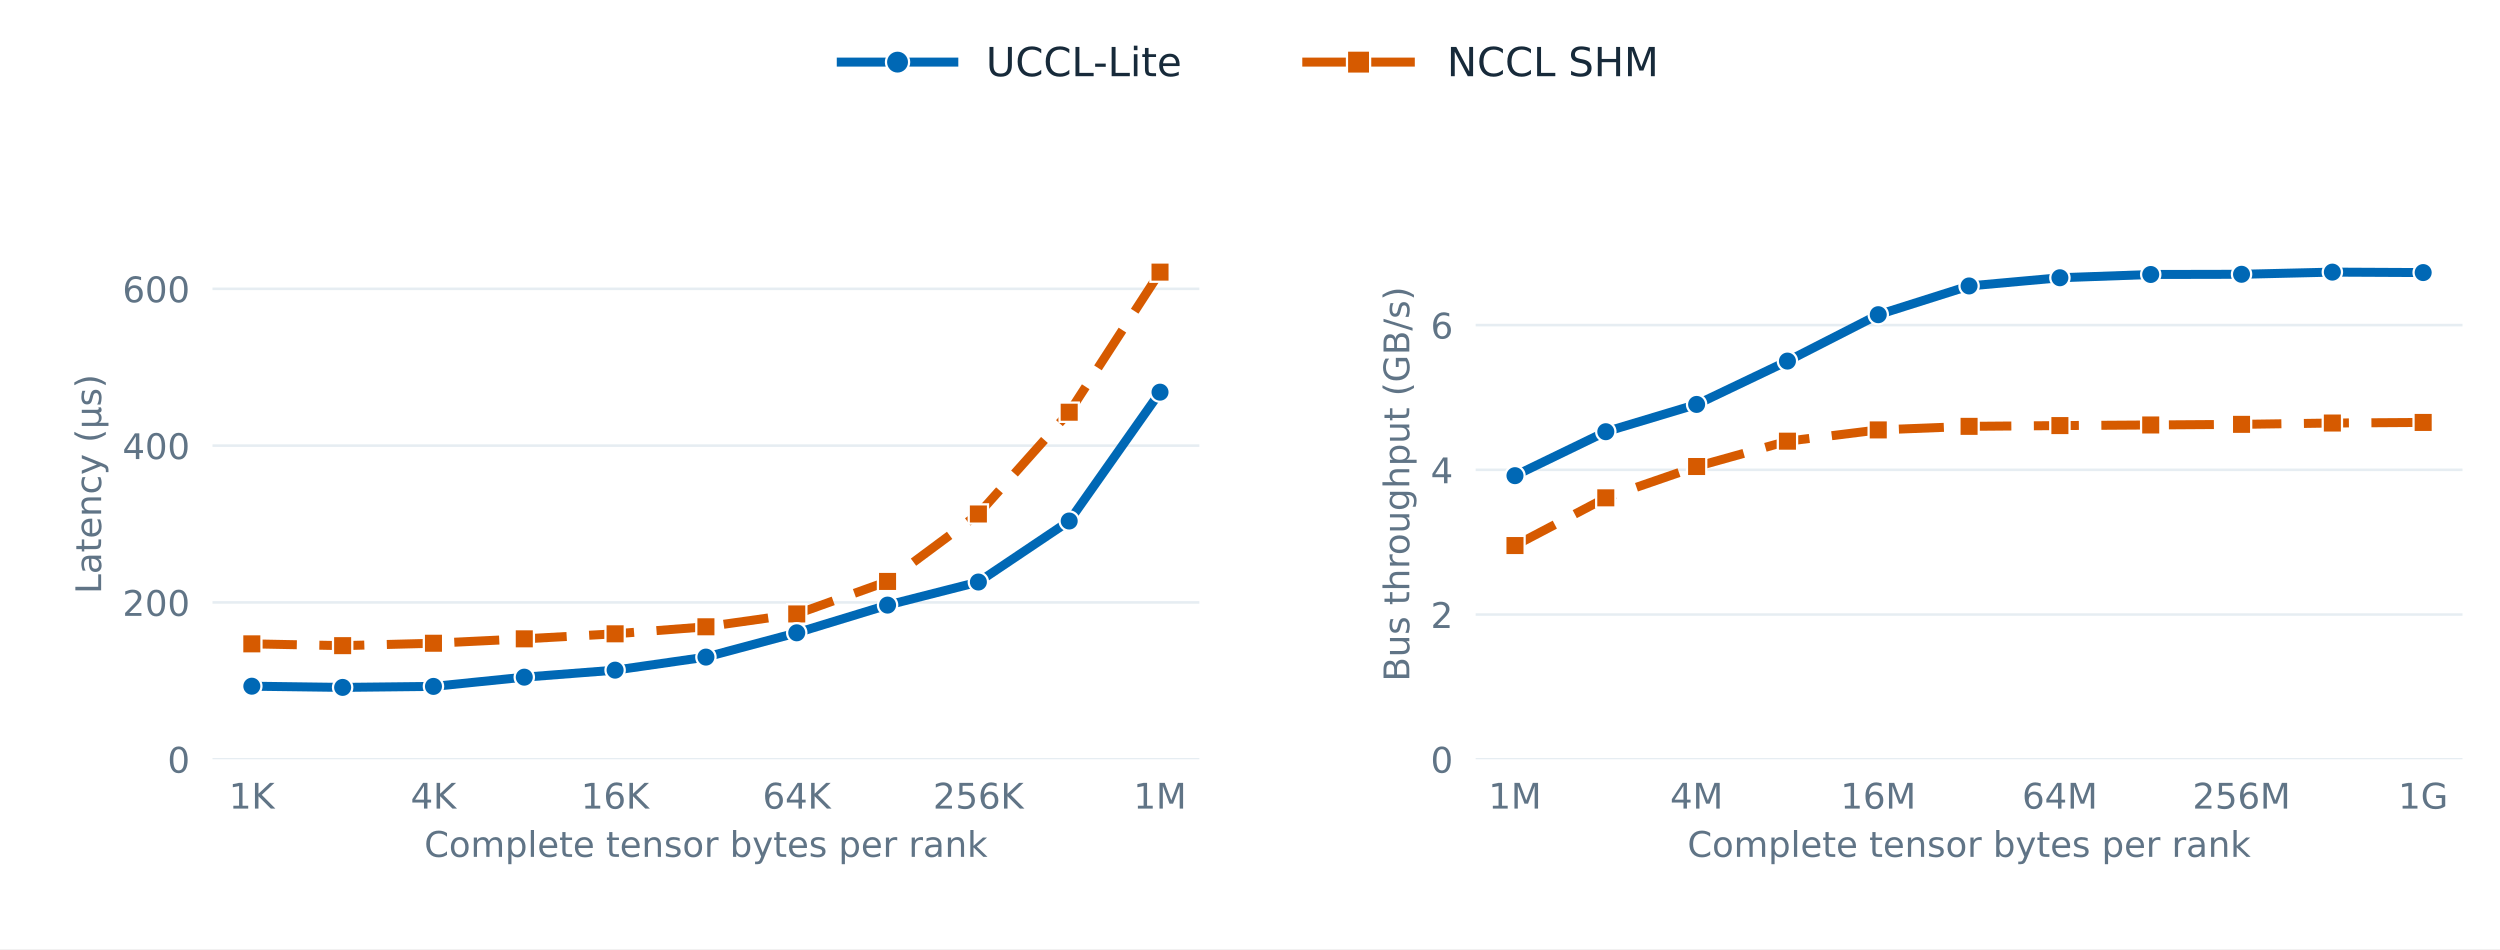
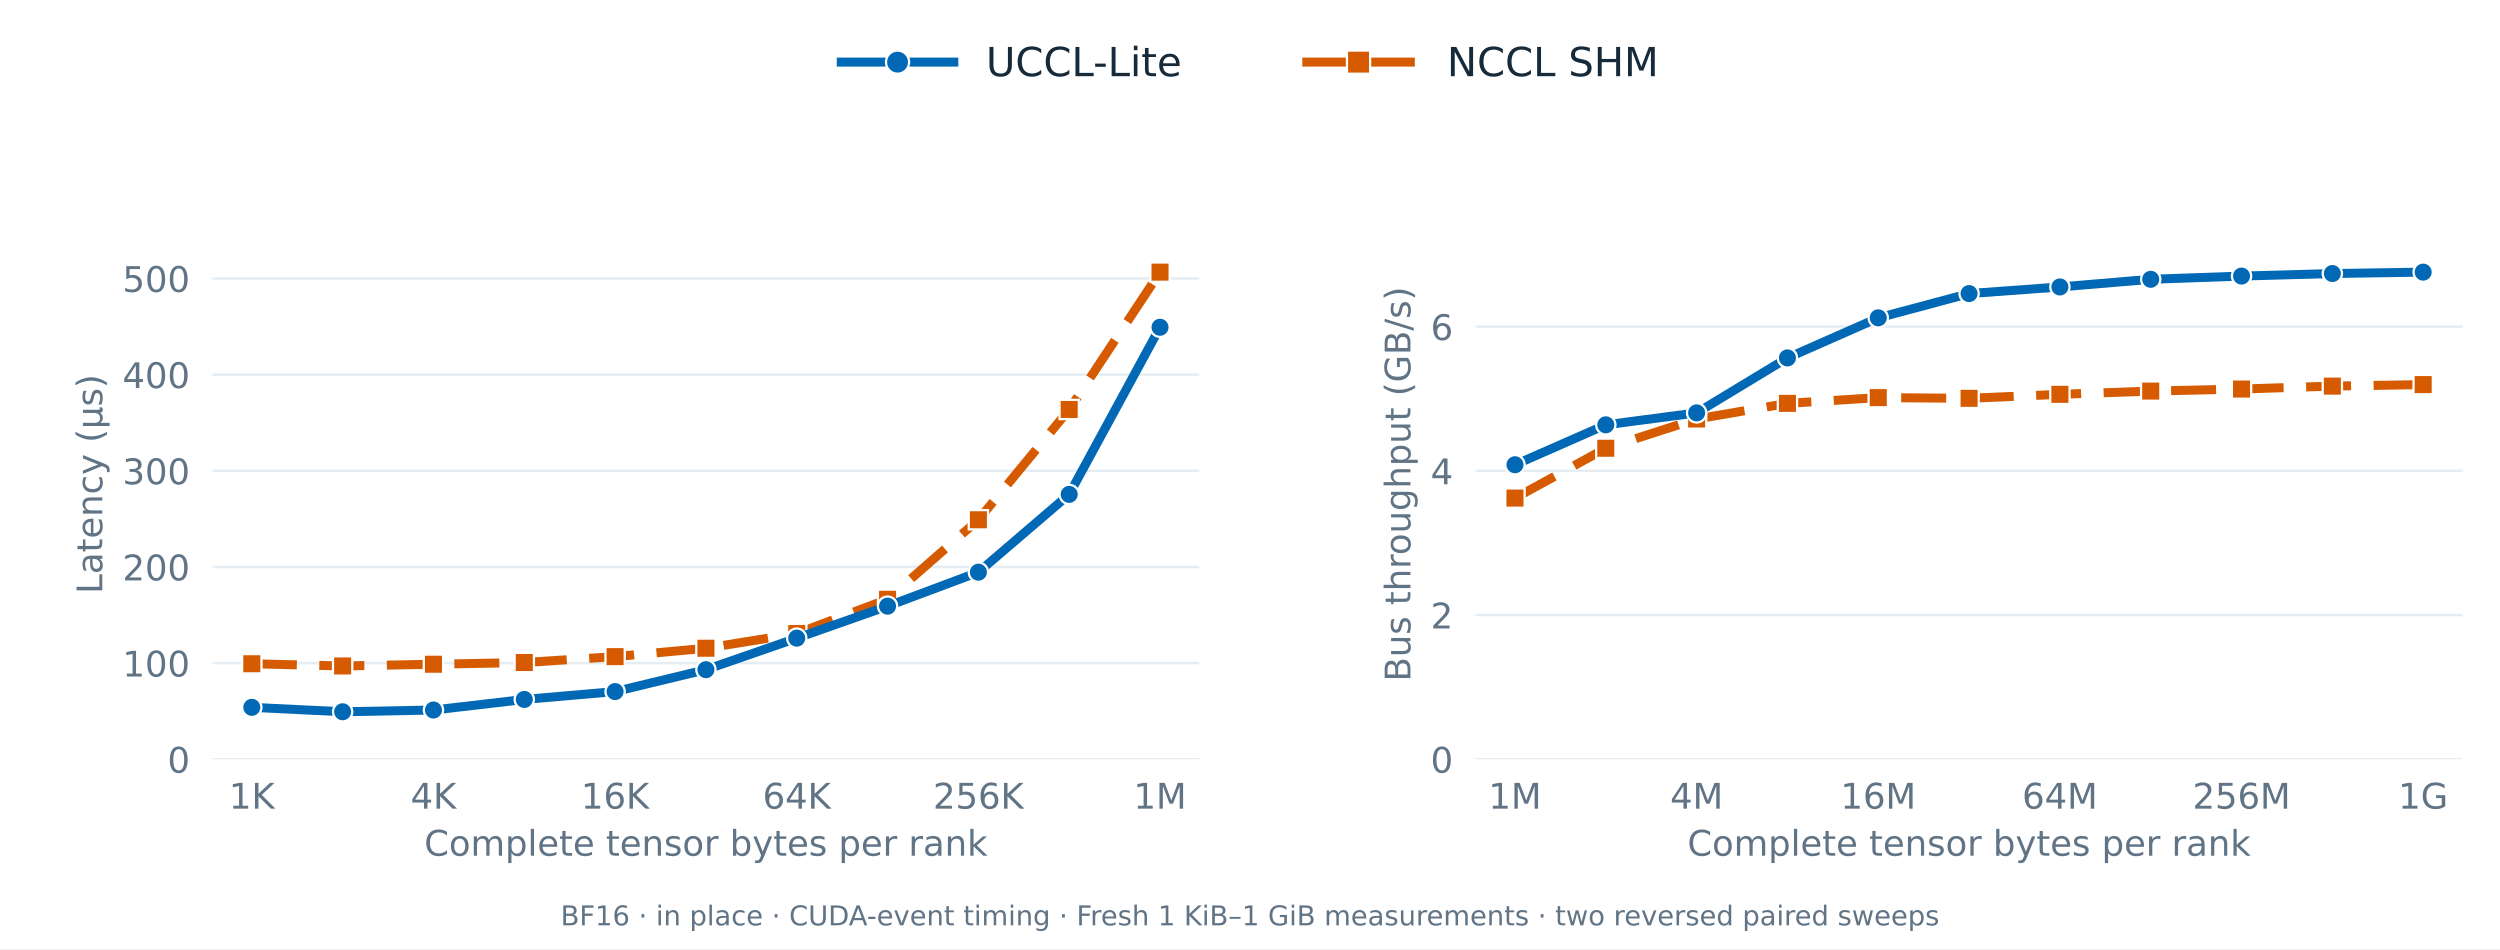
<svg xmlns="http://www.w3.org/2000/svg" xmlns:xlink="http://www.w3.org/1999/xlink" width="777.6pt" height="295.2pt" viewBox="0 0 777.6 295.2" version="1.1">
  <defs>
    <style type="text/css">*{stroke-linejoin: round; stroke-linecap: butt}</style>
  </defs>
  <g id="figure_1">
    <g id="patch_1">
      <path d="M 0 295.2 L 777.6 295.2 L 777.6 0 L 0 0 z " style="fill: #ffffff" />
    </g>
    <g id="axes_1">
      <g id="patch_2">
        <path d="M 66.096 236.16 L 373.043 236.16 L 373.043 64.944 L 66.096 64.944 z " style="fill: #ffffff" />
      </g>
      <g id="matplotlib.axis_1">
        <g id="xtick_1">
          <g id="line2d_1" />
          <g id="text_1">
-             <text style="font-size: 11px; font-family: 'DejaVu Sans'; text-anchor: middle; fill: #607486" x="78.327" y="251.517" transform="rotate(-0 78.32651 251.5174)">1K</text>
+             <text style="font-size: 11px; font-family: 'DejaVu Sans'; text-anchor: middle; fill: #607486" x="78.327" y="251.518" transform="rotate(-0 78.32651 251.5183)">1K</text>
          </g>
        </g>
        <g id="xtick_2">
          <g id="line2d_2" />
          <g id="text_2">
-             <text style="font-size: 11px; font-family: 'DejaVu Sans'; text-anchor: middle; fill: #607486" x="134.824" y="251.517" transform="rotate(-0 134.8238 251.5174)">4K</text>
+             <text style="font-size: 11px; font-family: 'DejaVu Sans'; text-anchor: middle; fill: #607486" x="134.824" y="251.518" transform="rotate(-0 134.8238 251.5183)">4K</text>
          </g>
        </g>
        <g id="xtick_3">
          <g id="line2d_3" />
          <g id="text_3">
-             <text style="font-size: 11px; font-family: 'DejaVu Sans'; text-anchor: middle; fill: #607486" x="191.321" y="251.517" transform="rotate(-0 191.3211 251.5174)">16K</text>
+             <text style="font-size: 11px; font-family: 'DejaVu Sans'; text-anchor: middle; fill: #607486" x="191.321" y="251.518" transform="rotate(-0 191.3211 251.5183)">16K</text>
          </g>
        </g>
        <g id="xtick_4">
          <g id="line2d_4" />
          <g id="text_4">
-             <text style="font-size: 11px; font-family: 'DejaVu Sans'; text-anchor: middle; fill: #607486" x="247.818" y="251.517" transform="rotate(-0 247.8183 251.5174)">64K</text>
+             <text style="font-size: 11px; font-family: 'DejaVu Sans'; text-anchor: middle; fill: #607486" x="247.818" y="251.518" transform="rotate(-0 247.8183 251.5183)">64K</text>
          </g>
        </g>
        <g id="xtick_5">
          <g id="line2d_5" />
          <g id="text_5">
-             <text style="font-size: 11px; font-family: 'DejaVu Sans'; text-anchor: middle; fill: #607486" x="304.316" y="251.517" transform="rotate(-0 304.3156 251.5174)">256K</text>
+             <text style="font-size: 11px; font-family: 'DejaVu Sans'; text-anchor: middle; fill: #607486" x="304.316" y="251.518" transform="rotate(-0 304.3156 251.5183)">256K</text>
          </g>
        </g>
        <g id="xtick_6">
          <g id="line2d_6" />
          <g id="text_6">
-             <text style="font-size: 11px; font-family: 'DejaVu Sans'; text-anchor: middle; fill: #607486" x="360.813" y="251.517" transform="rotate(-0 360.8129 251.5174)">1M</text>
+             <text style="font-size: 11px; font-family: 'DejaVu Sans'; text-anchor: middle; fill: #607486" x="360.813" y="251.518" transform="rotate(-0 360.8129 251.5183)">1M</text>
          </g>
        </g>
        <g id="text_7">
-           <text style="font-size: 11px; font-family: 'DejaVu Sans'; text-anchor: middle; fill: #607486" x="219.57" y="266.518" transform="rotate(-0 219.5697 266.5183)">Complete tensor bytes per rank</text>
+           <text style="font-size: 11px; font-family: 'DejaVu Sans'; text-anchor: middle; fill: #607486" x="219.57" y="266.164" transform="rotate(-0 219.5697 266.1642)">Complete tensor bytes per rank</text>
        </g>
      </g>
      <g id="matplotlib.axis_2">
        <g id="ytick_1">
          <g id="line2d_7">
            <path d="M 66.096 236.16 L 373.043 236.16 " clip-path="url(#pcc9501a2ec)" style="fill: none; stroke: #e6edf2; stroke-width: 0.8; stroke-linecap: square" />
          </g>
          <g id="line2d_8" />
          <g id="text_8">
-             <text style="font-size: 11px; font-family: 'DejaVu Sans'; text-anchor: end; fill: #607486" x="59.096" y="240.339" transform="rotate(-0 59.096 240.3387)">0</text>
+             <text style="font-size: 11px; font-family: 'DejaVu Sans'; text-anchor: end; fill: #607486" x="59.096" y="240.339" transform="rotate(-0 59.096 240.3391)">0</text>
          </g>
        </g>
        <g id="ytick_2">
          <g id="line2d_9">
-             <path d="M 66.096 187.386 L 373.043 187.386 " clip-path="url(#pcc9501a2ec)" style="fill: none; stroke: #e6edf2; stroke-width: 0.8; stroke-linecap: square" />
+             <path d="M 66.096 206.252 L 373.043 206.252 " clip-path="url(#pcc9501a2ec)" style="fill: none; stroke: #e6edf2; stroke-width: 0.8; stroke-linecap: square" />
          </g>
          <g id="line2d_10" />
          <g id="text_9">
-             <text style="font-size: 11px; font-family: 'DejaVu Sans'; text-anchor: end; fill: #607486" x="59.096" y="191.565" transform="rotate(-0 59.096 191.565)">200</text>
+             <text style="font-size: 11px; font-family: 'DejaVu Sans'; text-anchor: end; fill: #607486" x="59.096" y="210.432" transform="rotate(-0 59.096 210.4316)">100</text>
          </g>
        </g>
        <g id="ytick_3">
          <g id="line2d_11">
-             <path d="M 66.096 138.612 L 373.043 138.612 " clip-path="url(#pcc9501a2ec)" style="fill: none; stroke: #e6edf2; stroke-width: 0.8; stroke-linecap: square" />
+             <path d="M 66.096 176.345 L 373.043 176.345 " clip-path="url(#pcc9501a2ec)" style="fill: none; stroke: #e6edf2; stroke-width: 0.8; stroke-linecap: square" />
          </g>
          <g id="line2d_12" />
          <g id="text_10">
-             <text style="font-size: 11px; font-family: 'DejaVu Sans'; text-anchor: end; fill: #607486" x="59.096" y="142.791" transform="rotate(-0 59.096 142.7912)">400</text>
+             <text style="font-size: 11px; font-family: 'DejaVu Sans'; text-anchor: end; fill: #607486" x="59.096" y="180.524" transform="rotate(-0 59.096 180.5241)">200</text>
          </g>
        </g>
        <g id="ytick_4">
          <g id="line2d_13">
-             <path d="M 66.096 89.839 L 373.043 89.839 " clip-path="url(#pcc9501a2ec)" style="fill: none; stroke: #e6edf2; stroke-width: 0.8; stroke-linecap: square" />
+             <path d="M 66.096 146.437 L 373.043 146.437 " clip-path="url(#pcc9501a2ec)" style="fill: none; stroke: #e6edf2; stroke-width: 0.8; stroke-linecap: square" />
          </g>
          <g id="line2d_14" />
          <g id="text_11">
-             <text style="font-size: 11px; font-family: 'DejaVu Sans'; text-anchor: end; fill: #607486" x="59.096" y="94.017" transform="rotate(-0 59.096 94.01746)">600</text>
-           </g>
-         </g>
-         <g id="text_12">
-           <text style="font-size: 11px; font-family: 'DejaVu Sans'; text-anchor: middle; fill: #607486" x="31.457" y="150.552" transform="rotate(-90 31.45717 150.552)">Latency (µs)</text>
-         </g>
-       </g>
-       <g id="line2d_15">
-         <path d="M 78.327 200.263 L 106.575 200.824 L 134.824 200.075 L 163.072 198.702 L 191.321 197.141 L 219.57 194.956 L 247.818 190.96 L 276.067 180.847 L 304.316 159.87 L 332.564 128.218 L 360.813 84.641 " clip-path="url(#pcc9501a2ec)" style="fill: none; stroke-dasharray: 14,7; stroke-dashoffset: 0; stroke: #d65a00; stroke-width: 2.8" />
+             <text style="font-size: 11px; font-family: 'DejaVu Sans'; text-anchor: end; fill: #607486" x="59.096" y="150.617" transform="rotate(-0 59.096 150.6166)">300</text>
+           </g>
+         </g>
+         <g id="ytick_5">
+           <g id="line2d_15">
+             <path d="M 66.096 116.53 L 373.043 116.53 " clip-path="url(#pcc9501a2ec)" style="fill: none; stroke: #e6edf2; stroke-width: 0.8; stroke-linecap: square" />
+           </g>
+           <g id="line2d_16" />
+           <g id="text_12">
+             <text style="font-size: 11px; font-family: 'DejaVu Sans'; text-anchor: end; fill: #607486" x="59.096" y="120.709" transform="rotate(-0 59.096 120.7091)">400</text>
+           </g>
+         </g>
+         <g id="ytick_6">
+           <g id="line2d_17">
+             <path d="M 66.096 86.622 L 373.043 86.622 " clip-path="url(#pcc9501a2ec)" style="fill: none; stroke: #e6edf2; stroke-width: 0.8; stroke-linecap: square" />
+           </g>
+           <g id="line2d_18" />
+           <g id="text_13">
+             <text style="font-size: 11px; font-family: 'DejaVu Sans'; text-anchor: end; fill: #607486" x="59.096" y="90.802" transform="rotate(-0 59.096 90.80163)">500</text>
+           </g>
+         </g>
+         <g id="text_14">
+           <text style="font-size: 11px; font-family: 'DejaVu Sans'; text-anchor: middle; fill: #607486" x="31.812" y="150.552" transform="rotate(-90 31.81209 150.552)">Latency (µs)</text>
+         </g>
+       </g>
+       <g id="line2d_19">
+         <path d="M 78.327 206.453 L 106.575 207.143 L 134.824 206.607 L 163.072 206.071 L 191.321 204.236 L 219.57 201.63 L 247.818 197.039 L 276.067 186.394 L 304.316 161.664 L 332.564 127.364 L 360.813 84.641 " clip-path="url(#pcc9501a2ec)" style="fill: none; stroke-dasharray: 14,7; stroke-dashoffset: 0; stroke: #d65a00; stroke-width: 2.8" />
        <defs>
          <path id="mbd1e659322" d="M -3 3 L 3 3 L 3 -3 L -3 -3 z " style="stroke: #ffffff; stroke-width: 0.7; stroke-linejoin: miter" />
        </defs>
        <g clip-path="url(#pcc9501a2ec)">
-           <use xlink:href="#mbd1e659322" x="78.327" y="200.263" style="fill: #d65a00; stroke: #ffffff; stroke-width: 0.7; stroke-linejoin: miter" />
-           <use xlink:href="#mbd1e659322" x="106.575" y="200.824" style="fill: #d65a00; stroke: #ffffff; stroke-width: 0.7; stroke-linejoin: miter" />
-           <use xlink:href="#mbd1e659322" x="134.824" y="200.075" style="fill: #d65a00; stroke: #ffffff; stroke-width: 0.7; stroke-linejoin: miter" />
-           <use xlink:href="#mbd1e659322" x="163.072" y="198.702" style="fill: #d65a00; stroke: #ffffff; stroke-width: 0.7; stroke-linejoin: miter" />
-           <use xlink:href="#mbd1e659322" x="191.321" y="197.141" style="fill: #d65a00; stroke: #ffffff; stroke-width: 0.7; stroke-linejoin: miter" />
-           <use xlink:href="#mbd1e659322" x="219.57" y="194.956" style="fill: #d65a00; stroke: #ffffff; stroke-width: 0.7; stroke-linejoin: miter" />
-           <use xlink:href="#mbd1e659322" x="247.818" y="190.96" style="fill: #d65a00; stroke: #ffffff; stroke-width: 0.7; stroke-linejoin: miter" />
-           <use xlink:href="#mbd1e659322" x="276.067" y="180.847" style="fill: #d65a00; stroke: #ffffff; stroke-width: 0.7; stroke-linejoin: miter" />
-           <use xlink:href="#mbd1e659322" x="304.316" y="159.87" style="fill: #d65a00; stroke: #ffffff; stroke-width: 0.7; stroke-linejoin: miter" />
-           <use xlink:href="#mbd1e659322" x="332.564" y="128.218" style="fill: #d65a00; stroke: #ffffff; stroke-width: 0.7; stroke-linejoin: miter" />
+           <use xlink:href="#mbd1e659322" x="78.327" y="206.453" style="fill: #d65a00; stroke: #ffffff; stroke-width: 0.7; stroke-linejoin: miter" />
+           <use xlink:href="#mbd1e659322" x="106.575" y="207.143" style="fill: #d65a00; stroke: #ffffff; stroke-width: 0.7; stroke-linejoin: miter" />
+           <use xlink:href="#mbd1e659322" x="134.824" y="206.607" style="fill: #d65a00; stroke: #ffffff; stroke-width: 0.7; stroke-linejoin: miter" />
+           <use xlink:href="#mbd1e659322" x="163.072" y="206.071" style="fill: #d65a00; stroke: #ffffff; stroke-width: 0.7; stroke-linejoin: miter" />
+           <use xlink:href="#mbd1e659322" x="191.321" y="204.236" style="fill: #d65a00; stroke: #ffffff; stroke-width: 0.7; stroke-linejoin: miter" />
+           <use xlink:href="#mbd1e659322" x="219.57" y="201.63" style="fill: #d65a00; stroke: #ffffff; stroke-width: 0.7; stroke-linejoin: miter" />
+           <use xlink:href="#mbd1e659322" x="247.818" y="197.039" style="fill: #d65a00; stroke: #ffffff; stroke-width: 0.7; stroke-linejoin: miter" />
+           <use xlink:href="#mbd1e659322" x="276.067" y="186.394" style="fill: #d65a00; stroke: #ffffff; stroke-width: 0.7; stroke-linejoin: miter" />
+           <use xlink:href="#mbd1e659322" x="304.316" y="161.664" style="fill: #d65a00; stroke: #ffffff; stroke-width: 0.7; stroke-linejoin: miter" />
+           <use xlink:href="#mbd1e659322" x="332.564" y="127.364" style="fill: #d65a00; stroke: #ffffff; stroke-width: 0.7; stroke-linejoin: miter" />
          <use xlink:href="#mbd1e659322" x="360.813" y="84.641" style="fill: #d65a00; stroke: #ffffff; stroke-width: 0.7; stroke-linejoin: miter" />
        </g>
      </g>
-       <g id="line2d_16">
-         <path d="M 78.327 213.435 L 106.575 213.81 L 134.824 213.498 L 163.072 210.626 L 191.321 208.441 L 219.57 204.383 L 247.818 196.829 L 276.067 188.213 L 304.316 181.034 L 332.564 162.055 L 360.813 121.979 " clip-path="url(#pcc9501a2ec)" style="fill: none; stroke: #0068b5; stroke-width: 2.8; stroke-linecap: square" />
+       <g id="line2d_20">
+         <path d="M 78.327 220.012 L 106.575 221.386 L 134.824 220.847 L 163.072 217.555 L 191.321 215.105 L 219.57 208.293 L 247.818 198.491 L 276.067 188.538 L 304.316 177.974 L 332.564 153.778 L 360.813 101.792 " clip-path="url(#pcc9501a2ec)" style="fill: none; stroke: #0068b5; stroke-width: 2.8; stroke-linecap: square" />
        <defs>
          <path id="me8a90994ab" d="M 0 3 C 0.796 3 1.559 2.684 2.121 2.121 C 2.684 1.559 3 0.796 3 0 C 3 -0.796 2.684 -1.559 2.121 -2.121 C 1.559 -2.684 0.796 -3 0 -3 C -0.796 -3 -1.559 -2.684 -2.121 -2.121 C -2.684 -1.559 -3 -0.796 -3 0 C -3 0.796 -2.684 1.559 -2.121 2.121 C -1.559 2.684 -0.796 3 0 3 z " style="stroke: #ffffff; stroke-width: 0.7" />
        </defs>
        <g clip-path="url(#pcc9501a2ec)">
-           <use xlink:href="#me8a90994ab" x="78.327" y="213.435" style="fill: #0068b5; stroke: #ffffff; stroke-width: 0.7" />
-           <use xlink:href="#me8a90994ab" x="106.575" y="213.81" style="fill: #0068b5; stroke: #ffffff; stroke-width: 0.7" />
-           <use xlink:href="#me8a90994ab" x="134.824" y="213.498" style="fill: #0068b5; stroke: #ffffff; stroke-width: 0.7" />
-           <use xlink:href="#me8a90994ab" x="163.072" y="210.626" style="fill: #0068b5; stroke: #ffffff; stroke-width: 0.7" />
-           <use xlink:href="#me8a90994ab" x="191.321" y="208.441" style="fill: #0068b5; stroke: #ffffff; stroke-width: 0.7" />
-           <use xlink:href="#me8a90994ab" x="219.57" y="204.383" style="fill: #0068b5; stroke: #ffffff; stroke-width: 0.7" />
-           <use xlink:href="#me8a90994ab" x="247.818" y="196.829" style="fill: #0068b5; stroke: #ffffff; stroke-width: 0.7" />
-           <use xlink:href="#me8a90994ab" x="276.067" y="188.213" style="fill: #0068b5; stroke: #ffffff; stroke-width: 0.7" />
-           <use xlink:href="#me8a90994ab" x="304.316" y="181.034" style="fill: #0068b5; stroke: #ffffff; stroke-width: 0.7" />
-           <use xlink:href="#me8a90994ab" x="332.564" y="162.055" style="fill: #0068b5; stroke: #ffffff; stroke-width: 0.7" />
-           <use xlink:href="#me8a90994ab" x="360.813" y="121.979" style="fill: #0068b5; stroke: #ffffff; stroke-width: 0.7" />
+           <use xlink:href="#me8a90994ab" x="78.327" y="220.012" style="fill: #0068b5; stroke: #ffffff; stroke-width: 0.7" />
+           <use xlink:href="#me8a90994ab" x="106.575" y="221.386" style="fill: #0068b5; stroke: #ffffff; stroke-width: 0.7" />
+           <use xlink:href="#me8a90994ab" x="134.824" y="220.847" style="fill: #0068b5; stroke: #ffffff; stroke-width: 0.7" />
+           <use xlink:href="#me8a90994ab" x="163.072" y="217.555" style="fill: #0068b5; stroke: #ffffff; stroke-width: 0.7" />
+           <use xlink:href="#me8a90994ab" x="191.321" y="215.105" style="fill: #0068b5; stroke: #ffffff; stroke-width: 0.7" />
+           <use xlink:href="#me8a90994ab" x="219.57" y="208.293" style="fill: #0068b5; stroke: #ffffff; stroke-width: 0.7" />
+           <use xlink:href="#me8a90994ab" x="247.818" y="198.491" style="fill: #0068b5; stroke: #ffffff; stroke-width: 0.7" />
+           <use xlink:href="#me8a90994ab" x="276.067" y="188.538" style="fill: #0068b5; stroke: #ffffff; stroke-width: 0.7" />
+           <use xlink:href="#me8a90994ab" x="304.316" y="177.974" style="fill: #0068b5; stroke: #ffffff; stroke-width: 0.7" />
+           <use xlink:href="#me8a90994ab" x="332.564" y="153.778" style="fill: #0068b5; stroke: #ffffff; stroke-width: 0.7" />
+           <use xlink:href="#me8a90994ab" x="360.813" y="101.792" style="fill: #0068b5; stroke: #ffffff; stroke-width: 0.7" />
        </g>
      </g>
    </g>
    <g id="axes_2">
      <g id="patch_3">
        <path d="M 458.989 236.16 L 765.936 236.16 L 765.936 64.944 L 458.989 64.944 z " style="fill: #ffffff" />
      </g>
      <g id="matplotlib.axis_3">
        <g id="xtick_7">
-           <g id="line2d_17" />
-           <g id="text_13">
-             <text style="font-size: 11px; font-family: 'DejaVu Sans'; text-anchor: middle; fill: #607486" x="471.219" y="251.517" transform="rotate(-0 471.2191 251.5174)">1M</text>
+           <g id="line2d_21" />
+           <g id="text_15">
+             <text style="font-size: 11px; font-family: 'DejaVu Sans'; text-anchor: middle; fill: #607486" x="471.219" y="251.518" transform="rotate(-0 471.2191 251.5183)">1M</text>
          </g>
        </g>
        <g id="xtick_8">
-           <g id="line2d_18" />
-           <g id="text_14">
-             <text style="font-size: 11px; font-family: 'DejaVu Sans'; text-anchor: middle; fill: #607486" x="527.716" y="251.517" transform="rotate(-0 527.7164 251.5174)">4M</text>
+           <g id="line2d_22" />
+           <g id="text_16">
+             <text style="font-size: 11px; font-family: 'DejaVu Sans'; text-anchor: middle; fill: #607486" x="527.716" y="251.518" transform="rotate(-0 527.7164 251.5183)">4M</text>
          </g>
        </g>
        <g id="xtick_9">
-           <g id="line2d_19" />
-           <g id="text_15">
-             <text style="font-size: 11px; font-family: 'DejaVu Sans'; text-anchor: middle; fill: #607486" x="584.214" y="251.517" transform="rotate(-0 584.2137 251.5174)">16M</text>
+           <g id="line2d_23" />
+           <g id="text_17">
+             <text style="font-size: 11px; font-family: 'DejaVu Sans'; text-anchor: middle; fill: #607486" x="584.214" y="251.518" transform="rotate(-0 584.2137 251.5183)">16M</text>
          </g>
        </g>
        <g id="xtick_10">
-           <g id="line2d_20" />
-           <g id="text_16">
-             <text style="font-size: 11px; font-family: 'DejaVu Sans'; text-anchor: middle; fill: #607486" x="640.711" y="251.517" transform="rotate(-0 640.711 251.5174)">64M</text>
+           <g id="line2d_24" />
+           <g id="text_18">
+             <text style="font-size: 11px; font-family: 'DejaVu Sans'; text-anchor: middle; fill: #607486" x="640.711" y="251.518" transform="rotate(-0 640.711 251.5183)">64M</text>
          </g>
        </g>
        <g id="xtick_11">
-           <g id="line2d_21" />
-           <g id="text_17">
-             <text style="font-size: 11px; font-family: 'DejaVu Sans'; text-anchor: middle; fill: #607486" x="697.208" y="251.517" transform="rotate(-0 697.2082 251.5174)">256M</text>
+           <g id="line2d_25" />
+           <g id="text_19">
+             <text style="font-size: 11px; font-family: 'DejaVu Sans'; text-anchor: middle; fill: #607486" x="697.208" y="251.518" transform="rotate(-0 697.2082 251.5183)">256M</text>
          </g>
        </g>
        <g id="xtick_12">
-           <g id="line2d_22" />
-           <g id="text_18">
-             <text style="font-size: 11px; font-family: 'DejaVu Sans'; text-anchor: middle; fill: #607486" x="753.705" y="251.517" transform="rotate(-0 753.7055 251.5174)">1G</text>
-           </g>
-         </g>
-         <g id="text_19">
-           <text style="font-size: 11px; font-family: 'DejaVu Sans'; text-anchor: middle; fill: #607486" x="612.462" y="266.518" transform="rotate(-0 612.4623 266.5183)">Complete tensor bytes per rank</text>
+           <g id="line2d_26" />
+           <g id="text_20">
+             <text style="font-size: 11px; font-family: 'DejaVu Sans'; text-anchor: middle; fill: #607486" x="753.705" y="251.518" transform="rotate(-0 753.7055 251.5183)">1G</text>
+           </g>
+         </g>
+         <g id="text_21">
+           <text style="font-size: 11px; font-family: 'DejaVu Sans'; text-anchor: middle; fill: #607486" x="612.462" y="266.164" transform="rotate(-0 612.4623 266.1642)">Complete tensor bytes per rank</text>
        </g>
      </g>
      <g id="matplotlib.axis_4">
-         <g id="ytick_5">
-           <g id="line2d_23">
-             <path d="M 458.989 236.16 L 765.936 236.16 " clip-path="url(#pd6201156bf)" style="fill: none; stroke: #e6edf2; stroke-width: 0.8; stroke-linecap: square" />
-           </g>
-           <g id="line2d_24" />
-           <g id="text_20">
-             <text style="font-size: 11px; font-family: 'DejaVu Sans'; text-anchor: end; fill: #607486" x="451.989" y="240.339" transform="rotate(-0 451.9886 240.3387)">0</text>
-           </g>
-         </g>
-         <g id="ytick_6">
-           <g id="line2d_25">
-             <path d="M 458.989 191.147 L 765.936 191.147 " clip-path="url(#pd6201156bf)" style="fill: none; stroke: #e6edf2; stroke-width: 0.8; stroke-linecap: square" />
-           </g>
-           <g id="line2d_26" />
-           <g id="text_21">
-             <text style="font-size: 11px; font-family: 'DejaVu Sans'; text-anchor: end; fill: #607486" x="451.989" y="195.325" transform="rotate(-0 451.9886 195.3254)">2</text>
-           </g>
-         </g>
        <g id="ytick_7">
          <g id="line2d_27">
-             <path d="M 458.989 146.133 L 765.936 146.133 " clip-path="url(#pd6201156bf)" style="fill: none; stroke: #e6edf2; stroke-width: 0.8; stroke-linecap: square" />
+             <path d="M 458.989 236.16 L 765.936 236.16 " clip-path="url(#pd6201156bf)" style="fill: none; stroke: #e6edf2; stroke-width: 0.8; stroke-linecap: square" />
          </g>
          <g id="line2d_28" />
          <g id="text_22">
-             <text style="font-size: 11px; font-family: 'DejaVu Sans'; text-anchor: end; fill: #607486" x="451.989" y="150.312" transform="rotate(-0 451.9886 150.3121)">4</text>
+             <text style="font-size: 11px; font-family: 'DejaVu Sans'; text-anchor: end; fill: #607486" x="451.989" y="240.339" transform="rotate(-0 451.9886 240.3391)">0</text>
          </g>
        </g>
        <g id="ytick_8">
          <g id="line2d_29">
-             <path d="M 458.989 101.12 L 765.936 101.12 " clip-path="url(#pd6201156bf)" style="fill: none; stroke: #e6edf2; stroke-width: 0.8; stroke-linecap: square" />
+             <path d="M 458.989 191.303 L 765.936 191.303 " clip-path="url(#pd6201156bf)" style="fill: none; stroke: #e6edf2; stroke-width: 0.8; stroke-linecap: square" />
          </g>
          <g id="line2d_30" />
          <g id="text_23">
-             <text style="font-size: 11px; font-family: 'DejaVu Sans'; text-anchor: end; fill: #607486" x="451.989" y="105.299" transform="rotate(-0 451.9886 105.2988)">6</text>
-           </g>
-         </g>
-         <g id="text_24">
-           <text style="font-size: 11px; font-family: 'DejaVu Sans'; text-anchor: middle; fill: #607486" x="438.347" y="150.552" transform="rotate(-90 438.3473 150.552)">Bus throughput (GB/s)</text>
-         </g>
-       </g>
-       <g id="line2d_31">
-         <path d="M 471.219 169.688 L 499.468 154.846 L 527.716 145.104 L 555.965 137.224 L 584.214 133.722 L 612.462 132.614 L 640.711 132.373 L 668.96 132.184 L 697.208 131.99 L 725.457 131.578 L 753.705 131.394 " clip-path="url(#pd6201156bf)" style="fill: none; stroke-dasharray: 14,7; stroke-dashoffset: 0; stroke: #d65a00; stroke-width: 2.8" />
+             <text style="font-size: 11px; font-family: 'DejaVu Sans'; text-anchor: end; fill: #607486" x="451.989" y="195.482" transform="rotate(-0 451.9886 195.4818)">2</text>
+           </g>
+         </g>
+         <g id="ytick_9">
+           <g id="line2d_31">
+             <path d="M 458.989 146.445 L 765.936 146.445 " clip-path="url(#pd6201156bf)" style="fill: none; stroke: #e6edf2; stroke-width: 0.8; stroke-linecap: square" />
+           </g>
+           <g id="line2d_32" />
+           <g id="text_24">
+             <text style="font-size: 11px; font-family: 'DejaVu Sans'; text-anchor: end; fill: #607486" x="451.989" y="150.624" transform="rotate(-0 451.9886 150.6244)">4</text>
+           </g>
+         </g>
+         <g id="ytick_10">
+           <g id="line2d_33">
+             <path d="M 458.989 101.588 L 765.936 101.588 " clip-path="url(#pd6201156bf)" style="fill: none; stroke: #e6edf2; stroke-width: 0.8; stroke-linecap: square" />
+           </g>
+           <g id="line2d_34" />
+           <g id="text_25">
+             <text style="font-size: 11px; font-family: 'DejaVu Sans'; text-anchor: end; fill: #607486" x="451.989" y="105.767" transform="rotate(-0 451.9886 105.7671)">6</text>
+           </g>
+         </g>
+         <g id="text_26">
+           <text style="font-size: 11px; font-family: 'DejaVu Sans'; text-anchor: middle; fill: #607486" x="438.702" y="150.552" transform="rotate(-90 438.7022 150.552)">Bus throughput (GB/s)</text>
+         </g>
+       </g>
+       <g id="line2d_35">
+         <path d="M 471.219 154.923 L 499.468 139.428 L 527.716 130.321 L 555.965 125.466 L 584.214 123.67 L 612.462 123.894 L 640.711 122.655 L 668.96 121.641 L 697.208 121.007 L 725.457 120.094 L 753.705 119.624 " clip-path="url(#pd6201156bf)" style="fill: none; stroke-dasharray: 14,7; stroke-dashoffset: 0; stroke: #d65a00; stroke-width: 2.8" />
        <g clip-path="url(#pd6201156bf)">
-           <use xlink:href="#mbd1e659322" x="471.219" y="169.688" style="fill: #d65a00; stroke: #ffffff; stroke-width: 0.7; stroke-linejoin: miter" />
-           <use xlink:href="#mbd1e659322" x="499.468" y="154.846" style="fill: #d65a00; stroke: #ffffff; stroke-width: 0.7; stroke-linejoin: miter" />
-           <use xlink:href="#mbd1e659322" x="527.716" y="145.104" style="fill: #d65a00; stroke: #ffffff; stroke-width: 0.7; stroke-linejoin: miter" />
-           <use xlink:href="#mbd1e659322" x="555.965" y="137.224" style="fill: #d65a00; stroke: #ffffff; stroke-width: 0.7; stroke-linejoin: miter" />
-           <use xlink:href="#mbd1e659322" x="584.214" y="133.722" style="fill: #d65a00; stroke: #ffffff; stroke-width: 0.7; stroke-linejoin: miter" />
-           <use xlink:href="#mbd1e659322" x="612.462" y="132.614" style="fill: #d65a00; stroke: #ffffff; stroke-width: 0.7; stroke-linejoin: miter" />
-           <use xlink:href="#mbd1e659322" x="640.711" y="132.373" style="fill: #d65a00; stroke: #ffffff; stroke-width: 0.7; stroke-linejoin: miter" />
-           <use xlink:href="#mbd1e659322" x="668.96" y="132.184" style="fill: #d65a00; stroke: #ffffff; stroke-width: 0.7; stroke-linejoin: miter" />
-           <use xlink:href="#mbd1e659322" x="697.208" y="131.99" style="fill: #d65a00; stroke: #ffffff; stroke-width: 0.7; stroke-linejoin: miter" />
-           <use xlink:href="#mbd1e659322" x="725.457" y="131.578" style="fill: #d65a00; stroke: #ffffff; stroke-width: 0.7; stroke-linejoin: miter" />
-           <use xlink:href="#mbd1e659322" x="753.705" y="131.394" style="fill: #d65a00; stroke: #ffffff; stroke-width: 0.7; stroke-linejoin: miter" />
-         </g>
-       </g>
-       <g id="line2d_32">
-         <path d="M 471.219 147.952 L 499.468 134.28 L 527.716 125.794 L 555.965 112.312 L 584.214 97.882 L 612.462 88.942 L 640.711 86.393 L 668.96 85.377 L 697.208 85.315 L 725.457 84.641 L 753.705 84.782 " clip-path="url(#pd6201156bf)" style="fill: none; stroke: #0068b5; stroke-width: 2.8; stroke-linecap: square" />
+           <use xlink:href="#mbd1e659322" x="471.219" y="154.923" style="fill: #d65a00; stroke: #ffffff; stroke-width: 0.7; stroke-linejoin: miter" />
+           <use xlink:href="#mbd1e659322" x="499.468" y="139.428" style="fill: #d65a00; stroke: #ffffff; stroke-width: 0.7; stroke-linejoin: miter" />
+           <use xlink:href="#mbd1e659322" x="527.716" y="130.321" style="fill: #d65a00; stroke: #ffffff; stroke-width: 0.7; stroke-linejoin: miter" />
+           <use xlink:href="#mbd1e659322" x="555.965" y="125.466" style="fill: #d65a00; stroke: #ffffff; stroke-width: 0.7; stroke-linejoin: miter" />
+           <use xlink:href="#mbd1e659322" x="584.214" y="123.67" style="fill: #d65a00; stroke: #ffffff; stroke-width: 0.7; stroke-linejoin: miter" />
+           <use xlink:href="#mbd1e659322" x="612.462" y="123.894" style="fill: #d65a00; stroke: #ffffff; stroke-width: 0.7; stroke-linejoin: miter" />
+           <use xlink:href="#mbd1e659322" x="640.711" y="122.655" style="fill: #d65a00; stroke: #ffffff; stroke-width: 0.7; stroke-linejoin: miter" />
+           <use xlink:href="#mbd1e659322" x="668.96" y="121.641" style="fill: #d65a00; stroke: #ffffff; stroke-width: 0.7; stroke-linejoin: miter" />
+           <use xlink:href="#mbd1e659322" x="697.208" y="121.007" style="fill: #d65a00; stroke: #ffffff; stroke-width: 0.7; stroke-linejoin: miter" />
+           <use xlink:href="#mbd1e659322" x="725.457" y="120.094" style="fill: #d65a00; stroke: #ffffff; stroke-width: 0.7; stroke-linejoin: miter" />
+           <use xlink:href="#mbd1e659322" x="753.705" y="119.624" style="fill: #d65a00; stroke: #ffffff; stroke-width: 0.7; stroke-linejoin: miter" />
+         </g>
+       </g>
+       <g id="line2d_36">
+         <path d="M 471.219 144.554 L 499.468 132.136 L 527.716 128.424 L 555.965 111.327 L 584.214 98.861 L 612.462 91.311 L 640.711 89.255 L 668.96 86.873 L 697.208 85.874 L 725.457 85.077 L 753.705 84.641 " clip-path="url(#pd6201156bf)" style="fill: none; stroke: #0068b5; stroke-width: 2.8; stroke-linecap: square" />
        <g clip-path="url(#pd6201156bf)">
-           <use xlink:href="#me8a90994ab" x="471.219" y="147.952" style="fill: #0068b5; stroke: #ffffff; stroke-width: 0.7" />
-           <use xlink:href="#me8a90994ab" x="499.468" y="134.28" style="fill: #0068b5; stroke: #ffffff; stroke-width: 0.7" />
-           <use xlink:href="#me8a90994ab" x="527.716" y="125.794" style="fill: #0068b5; stroke: #ffffff; stroke-width: 0.7" />
-           <use xlink:href="#me8a90994ab" x="555.965" y="112.312" style="fill: #0068b5; stroke: #ffffff; stroke-width: 0.7" />
-           <use xlink:href="#me8a90994ab" x="584.214" y="97.882" style="fill: #0068b5; stroke: #ffffff; stroke-width: 0.7" />
-           <use xlink:href="#me8a90994ab" x="612.462" y="88.942" style="fill: #0068b5; stroke: #ffffff; stroke-width: 0.7" />
-           <use xlink:href="#me8a90994ab" x="640.711" y="86.393" style="fill: #0068b5; stroke: #ffffff; stroke-width: 0.7" />
-           <use xlink:href="#me8a90994ab" x="668.96" y="85.377" style="fill: #0068b5; stroke: #ffffff; stroke-width: 0.7" />
-           <use xlink:href="#me8a90994ab" x="697.208" y="85.315" style="fill: #0068b5; stroke: #ffffff; stroke-width: 0.7" />
-           <use xlink:href="#me8a90994ab" x="725.457" y="84.641" style="fill: #0068b5; stroke: #ffffff; stroke-width: 0.7" />
-           <use xlink:href="#me8a90994ab" x="753.705" y="84.782" style="fill: #0068b5; stroke: #ffffff; stroke-width: 0.7" />
-         </g>
-       </g>
+           <use xlink:href="#me8a90994ab" x="471.219" y="144.554" style="fill: #0068b5; stroke: #ffffff; stroke-width: 0.7" />
+           <use xlink:href="#me8a90994ab" x="499.468" y="132.136" style="fill: #0068b5; stroke: #ffffff; stroke-width: 0.7" />
+           <use xlink:href="#me8a90994ab" x="527.716" y="128.424" style="fill: #0068b5; stroke: #ffffff; stroke-width: 0.7" />
+           <use xlink:href="#me8a90994ab" x="555.965" y="111.327" style="fill: #0068b5; stroke: #ffffff; stroke-width: 0.7" />
+           <use xlink:href="#me8a90994ab" x="584.214" y="98.861" style="fill: #0068b5; stroke: #ffffff; stroke-width: 0.7" />
+           <use xlink:href="#me8a90994ab" x="612.462" y="91.311" style="fill: #0068b5; stroke: #ffffff; stroke-width: 0.7" />
+           <use xlink:href="#me8a90994ab" x="640.711" y="89.255" style="fill: #0068b5; stroke: #ffffff; stroke-width: 0.7" />
+           <use xlink:href="#me8a90994ab" x="668.96" y="86.873" style="fill: #0068b5; stroke: #ffffff; stroke-width: 0.7" />
+           <use xlink:href="#me8a90994ab" x="697.208" y="85.874" style="fill: #0068b5; stroke: #ffffff; stroke-width: 0.7" />
+           <use xlink:href="#me8a90994ab" x="725.457" y="85.077" style="fill: #0068b5; stroke: #ffffff; stroke-width: 0.7" />
+           <use xlink:href="#me8a90994ab" x="753.705" y="84.641" style="fill: #0068b5; stroke: #ffffff; stroke-width: 0.7" />
+         </g>
+       </g>
+     </g>
+     <g id="text_27">
+       <text style="font-size: 8.5px; font-family: 'DejaVu Sans'; text-anchor: middle; fill: #607486" x="388.8" y="287.82" transform="rotate(-0 388.8 287.82)">BF16 · in place · CUDA-event timing · Fresh 1 KiB–1 GiB measurements · two reversed paired sweeps</text>
    </g>
    <g id="legend_1">
-       <g id="line2d_33">
+       <g id="line2d_37">
        <path d="M 261.671 19.325 L 279.171 19.325 L 296.671 19.325 " style="fill: none; stroke: #0068b5; stroke-width: 2.8; stroke-linecap: square" />
        <defs>
          <path id="m99c216711a" d="M 0 3.6 C 0.955 3.6 1.87 3.221 2.546 2.546 C 3.221 1.87 3.6 0.955 3.6 0 C 3.6 -0.955 3.221 -1.87 2.546 -2.546 C 1.87 -3.221 0.955 -3.6 0 -3.6 C -0.955 -3.6 -1.87 -3.221 -2.546 -2.546 C -3.221 -1.87 -3.6 -0.955 -3.6 0 C -3.6 0.955 -3.221 1.87 -2.546 2.546 C -1.87 3.221 -0.955 3.6 0 3.6 z " style="stroke: #ffffff; stroke-width: 0.7" />
        </defs>
        <g>
          <use xlink:href="#m99c216711a" x="279.171" y="19.325" style="fill: #0068b5; stroke: #ffffff; stroke-width: 0.7" />
        </g>
      </g>
-       <g id="text_25">
+       <g id="text_28">
        <text style="font-size: 12.5px; font-family: 'DejaVu Sans'; text-anchor: start; fill: #172a3a" x="306.671" y="23.7" transform="rotate(-0 306.6711 23.70005)">UCCL-Lite</text>
      </g>
-       <g id="line2d_34">
+       <g id="line2d_38">
        <path d="M 405.062 19.325 L 422.562 19.325 L 440.062 19.325 " style="fill: none; stroke-dasharray: 14,7; stroke-dashoffset: 0; stroke: #d65a00; stroke-width: 2.8" />
        <defs>
          <path id="ma80281dc45" d="M -3.6 3.6 L 3.6 3.6 L 3.6 -3.6 L -3.6 -3.6 z " style="stroke: #ffffff; stroke-width: 0.7; stroke-linejoin: miter" />
        </defs>
        <g>
          <use xlink:href="#ma80281dc45" x="422.562" y="19.325" style="fill: #d65a00; stroke: #ffffff; stroke-width: 0.7; stroke-linejoin: miter" />
        </g>
      </g>
-       <g id="text_26">
+       <g id="text_29">
        <text style="font-size: 12.5px; font-family: 'DejaVu Sans'; text-anchor: start; fill: #172a3a" x="450.062" y="23.7" transform="rotate(-0 450.0617 23.70005)">NCCL SHM</text>
      </g>
    </g>
  </g>
  <defs>
    <clipPath id="pcc9501a2ec">
      <rect x="66.096" y="64.944" width="306.947" height="171.216" />
    </clipPath>
    <clipPath id="pd6201156bf">
      <rect x="458.989" y="64.944" width="306.947" height="171.216" />
    </clipPath>
  </defs>
</svg>
